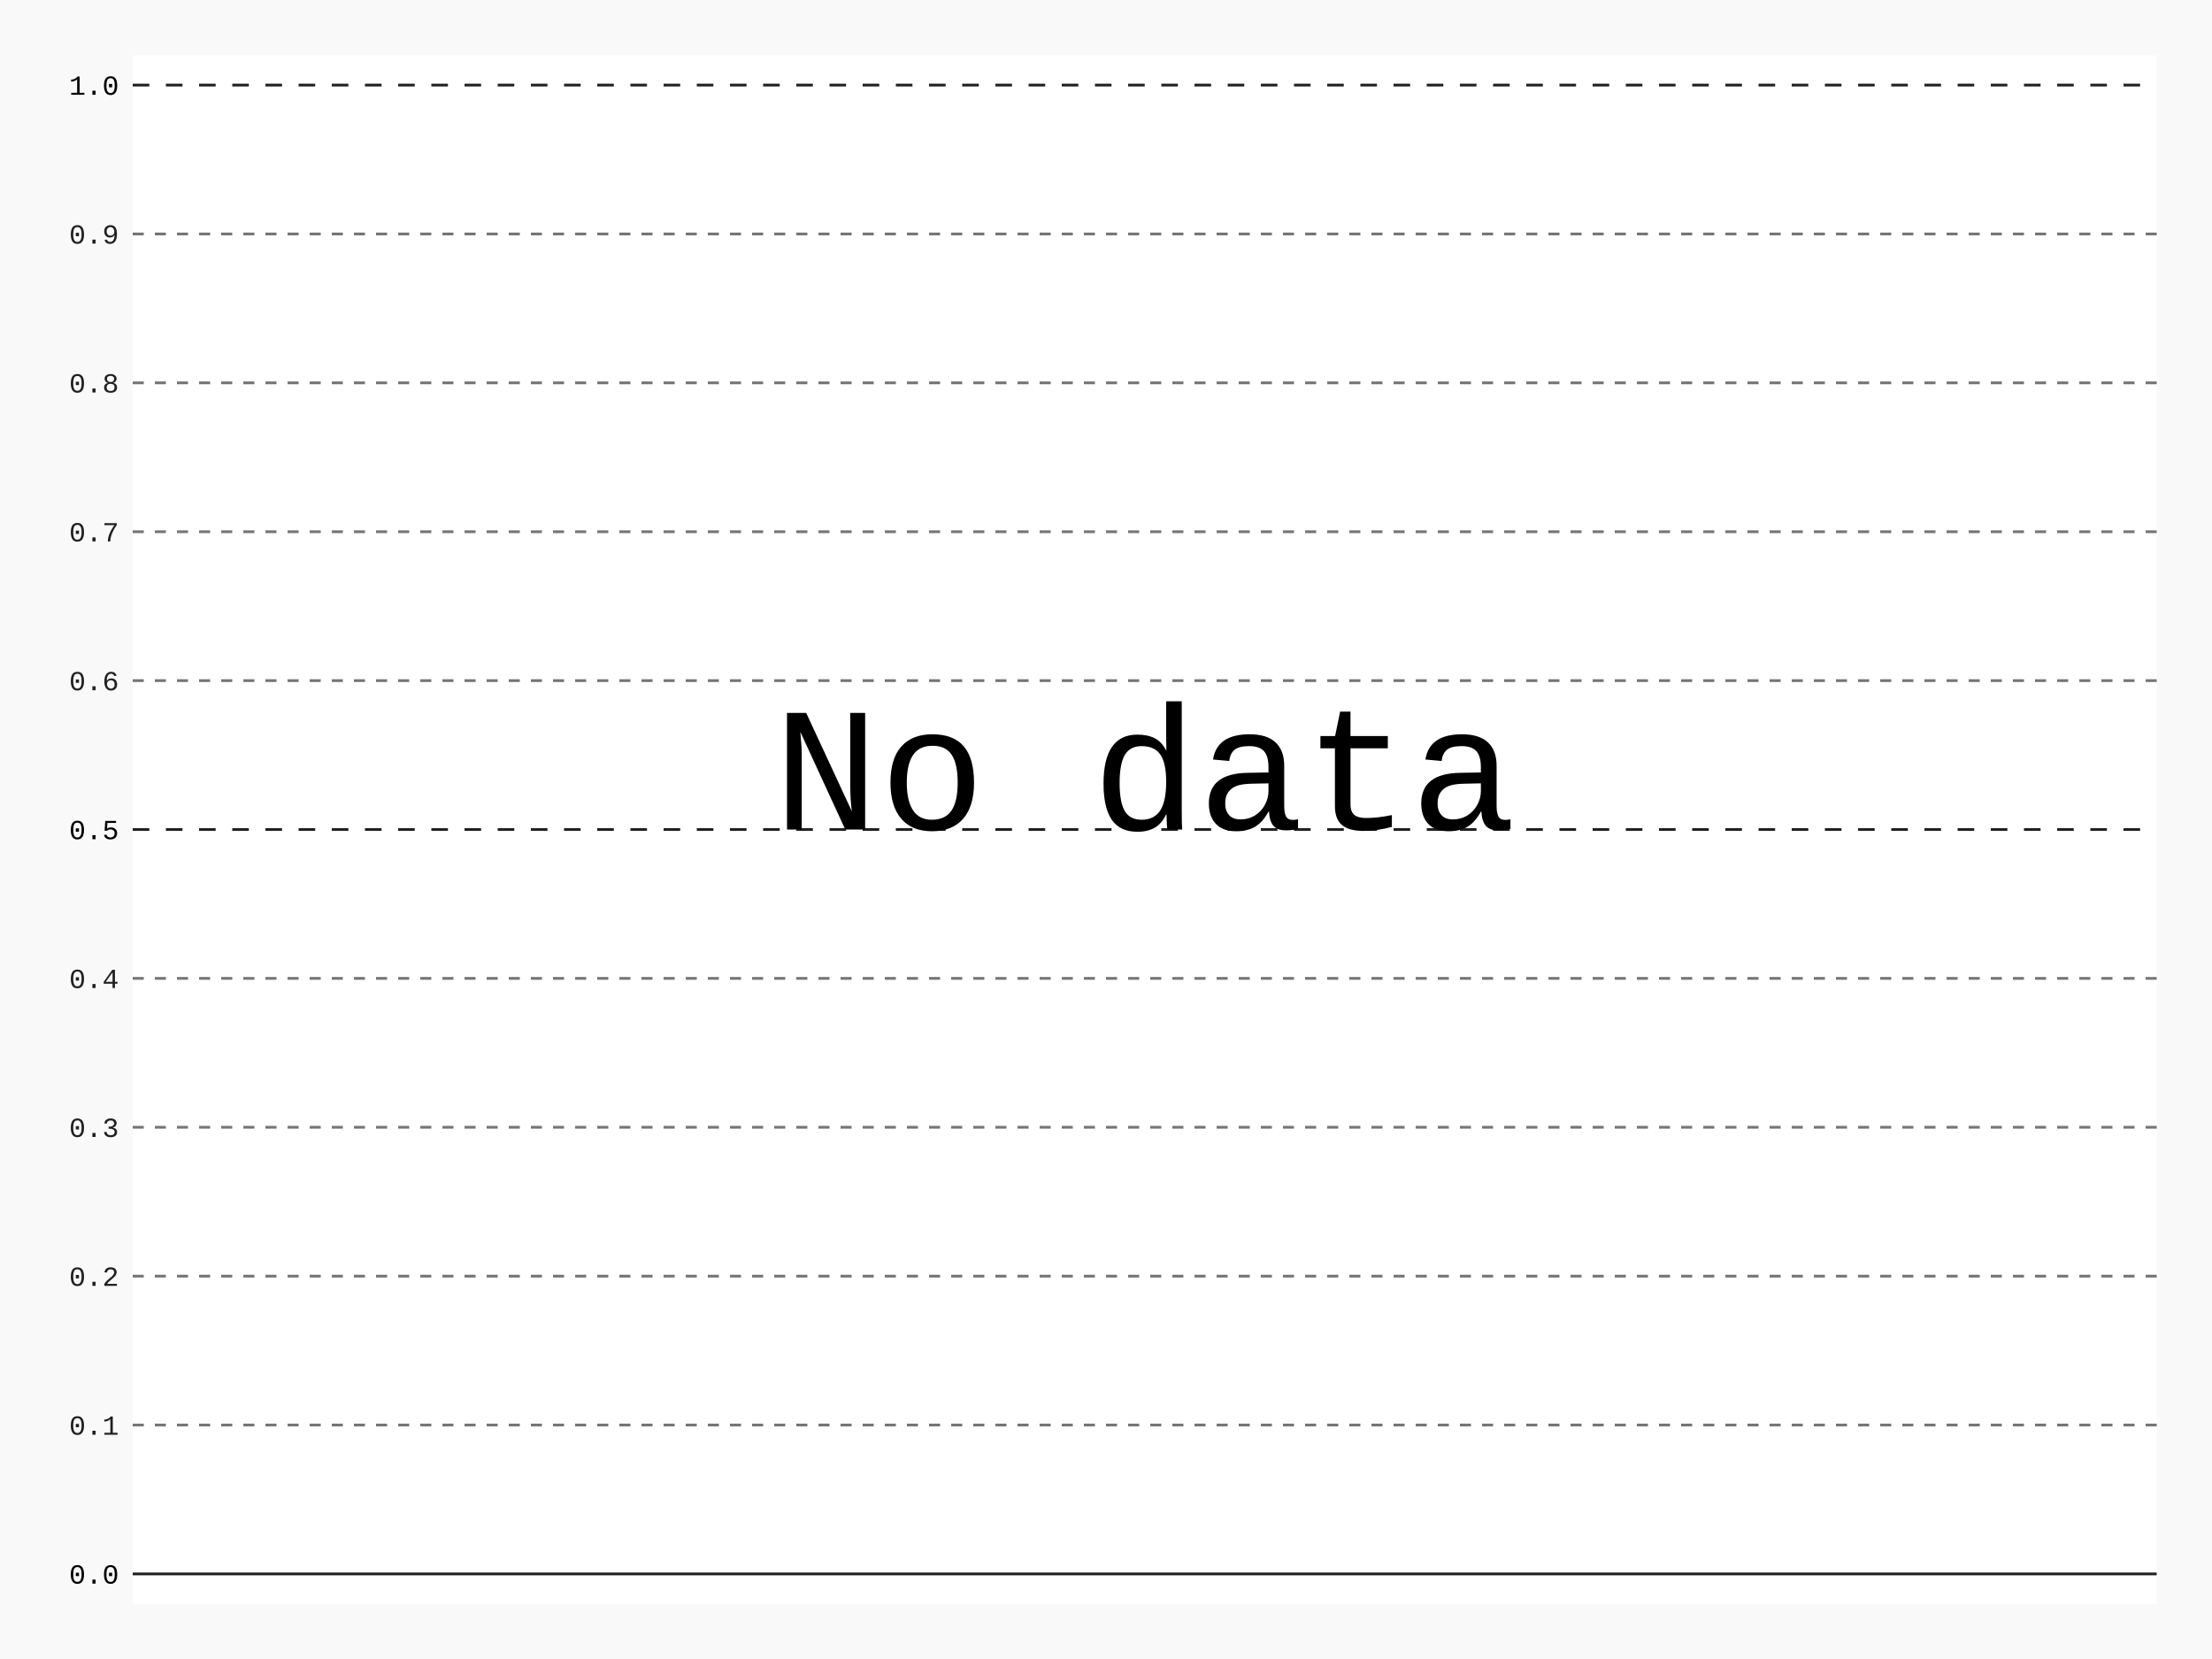
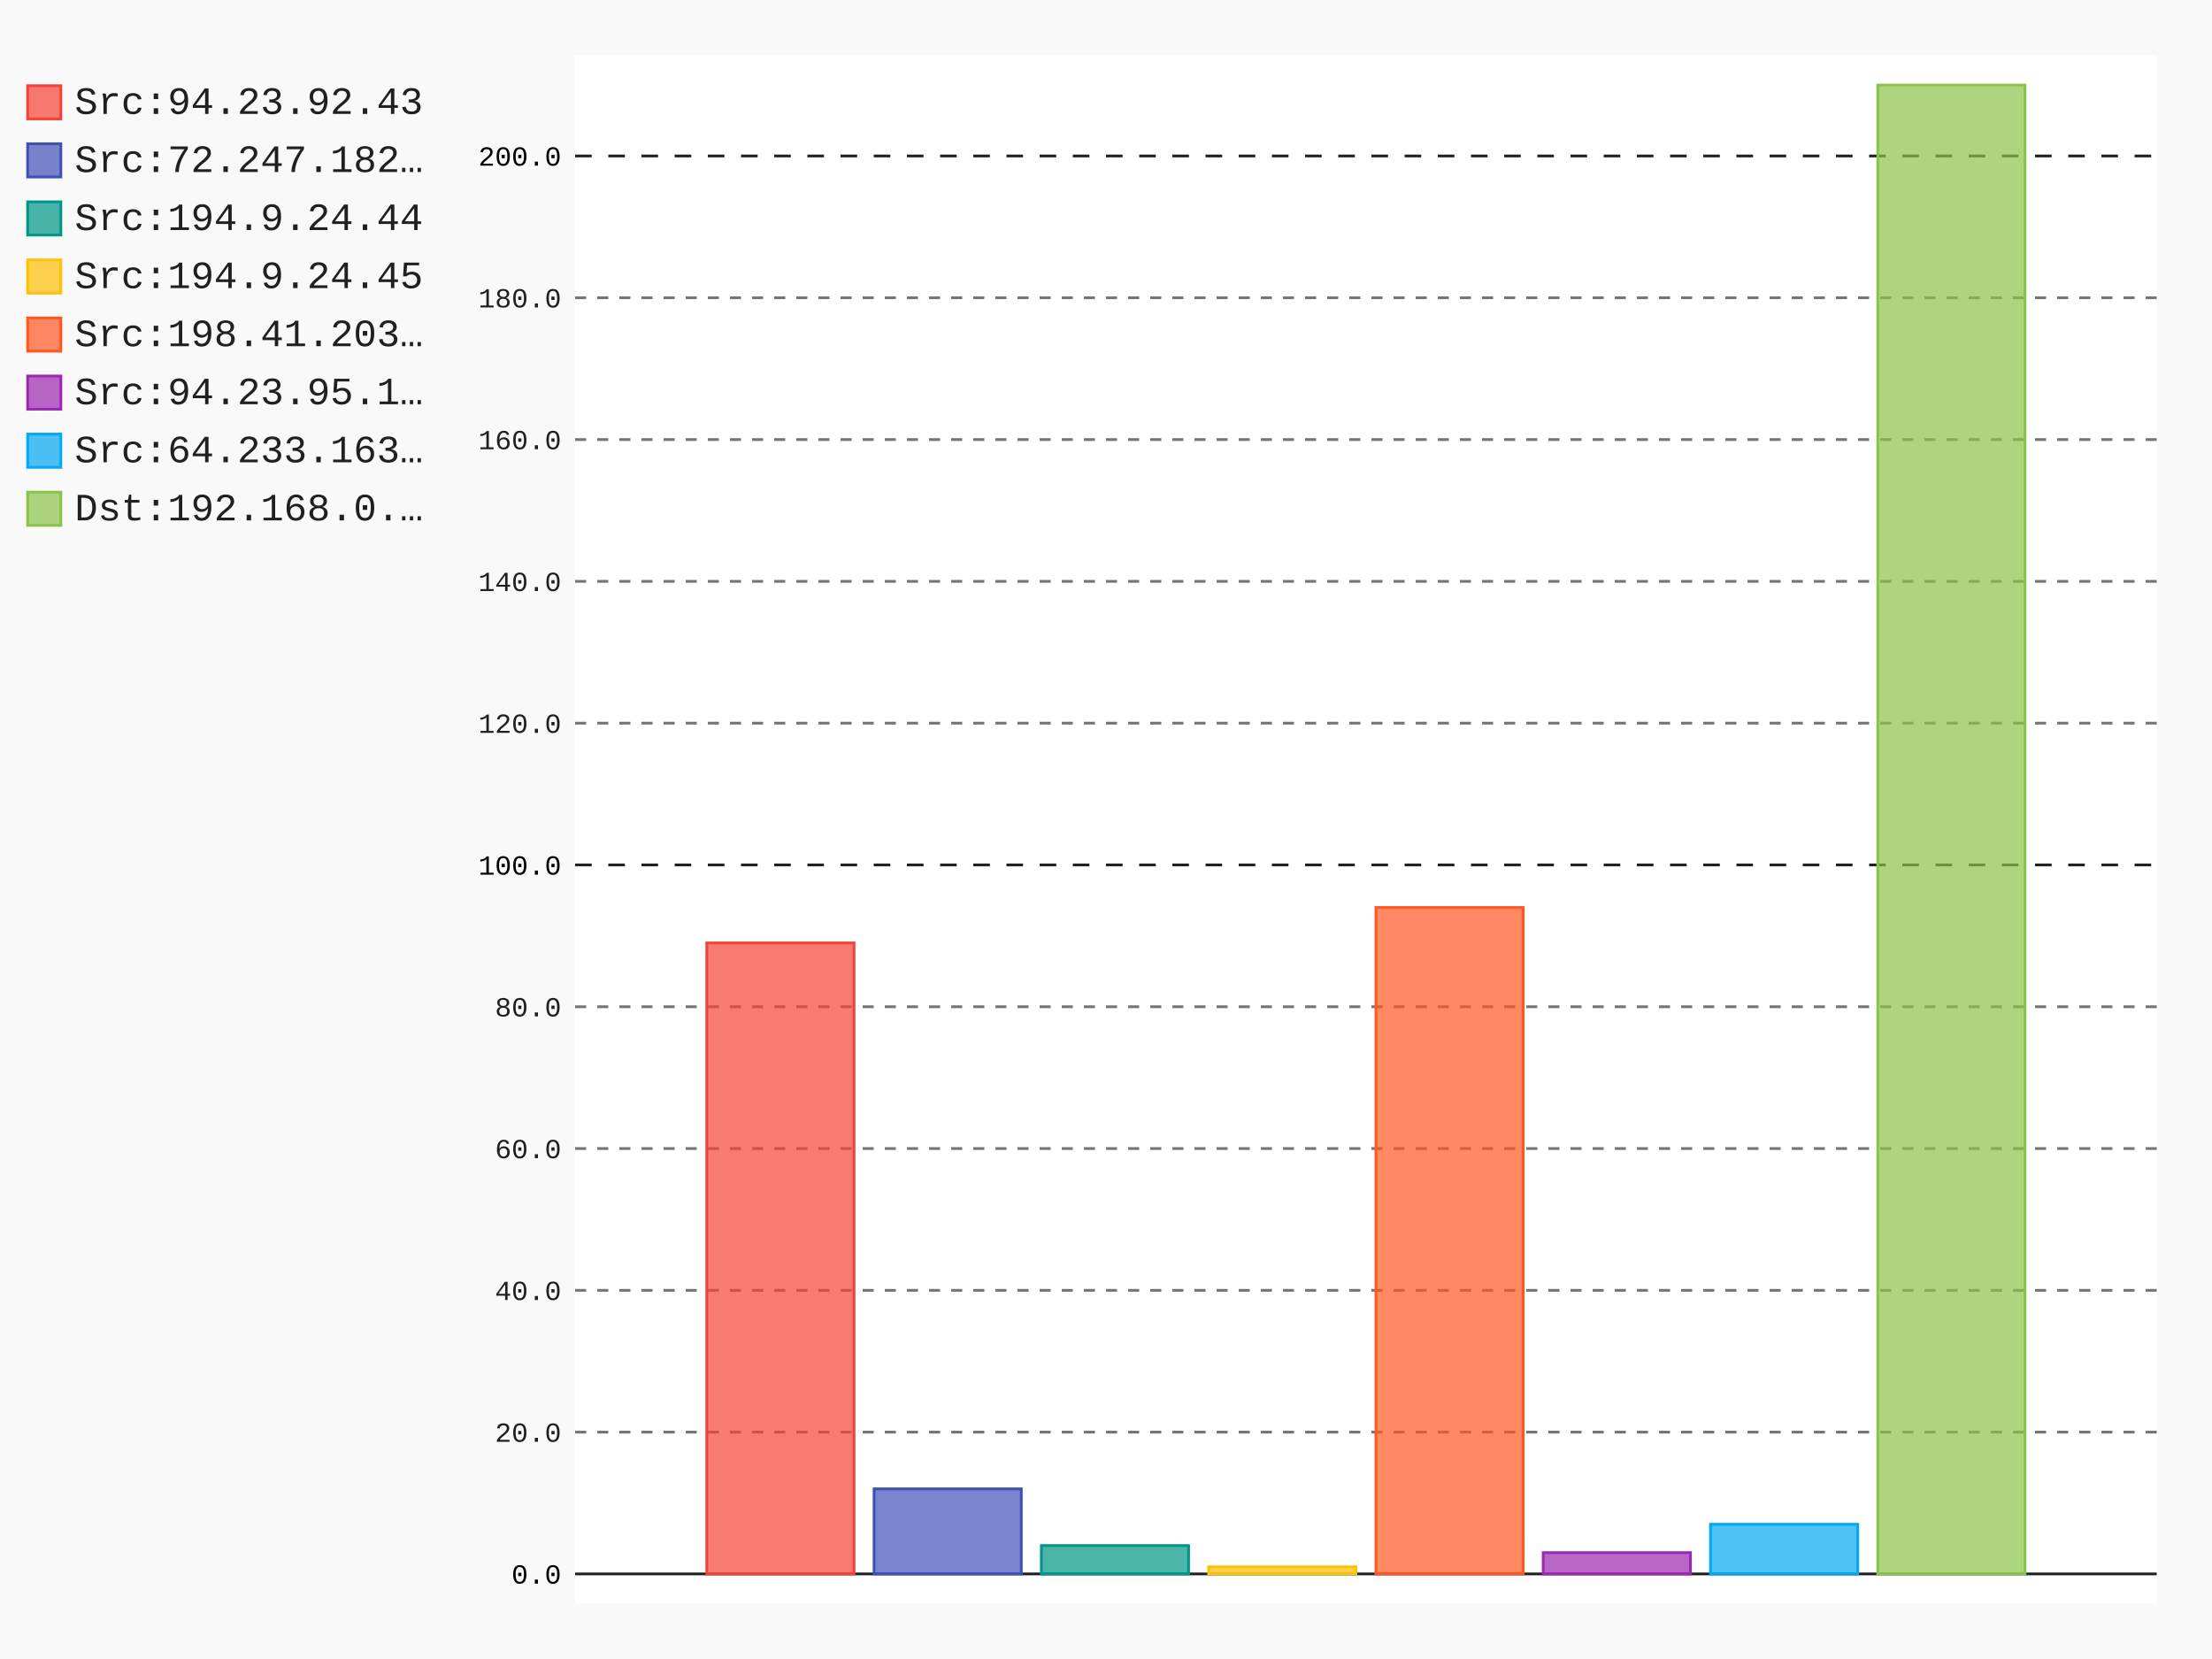
- <svg xmlns="http://www.w3.org/2000/svg" class="pygal-chart" id="chart-b41aac9e-d8bc-43fc-8f77-8a9a98242287" viewBox="0 0 800 600">
+ <svg xmlns="http://www.w3.org/2000/svg" class="pygal-chart" id="chart-15924c30-e845-4694-9224-784fd136171e" viewBox="0 0 800 600">
  <defs>
-     <style type="text/css">#chart-b41aac9e-d8bc-43fc-8f77-8a9a98242287{-webkit-user-select:none;-webkit-font-smoothing:antialiased;font-family:Consolas,"Liberation Mono",Menlo,Courier,monospace}#chart-b41aac9e-d8bc-43fc-8f77-8a9a98242287 .title{font-family:Consolas,"Liberation Mono",Menlo,Courier,monospace;font-size:16px}#chart-b41aac9e-d8bc-43fc-8f77-8a9a98242287 .legends .legend text{font-family:Consolas,"Liberation Mono",Menlo,Courier,monospace;font-size:14px}#chart-b41aac9e-d8bc-43fc-8f77-8a9a98242287 .axis text{font-family:Consolas,"Liberation Mono",Menlo,Courier,monospace;font-size:10px}#chart-b41aac9e-d8bc-43fc-8f77-8a9a98242287 .axis text.major{font-family:Consolas,"Liberation Mono",Menlo,Courier,monospace;font-size:10px}#chart-b41aac9e-d8bc-43fc-8f77-8a9a98242287 .text-overlay text.value{font-family:Consolas,"Liberation Mono",Menlo,Courier,monospace;font-size:16px}#chart-b41aac9e-d8bc-43fc-8f77-8a9a98242287 .text-overlay text.label{font-family:Consolas,"Liberation Mono",Menlo,Courier,monospace;font-size:10px}#chart-b41aac9e-d8bc-43fc-8f77-8a9a98242287 .tooltip{font-family:Consolas,"Liberation Mono",Menlo,Courier,monospace;font-size:14px}#chart-b41aac9e-d8bc-43fc-8f77-8a9a98242287 text.no_data{font-family:Consolas,"Liberation Mono",Menlo,Courier,monospace;font-size:64px}
- #chart-b41aac9e-d8bc-43fc-8f77-8a9a98242287{background-color:rgba(249,249,249,1)}#chart-b41aac9e-d8bc-43fc-8f77-8a9a98242287 path,#chart-b41aac9e-d8bc-43fc-8f77-8a9a98242287 line,#chart-b41aac9e-d8bc-43fc-8f77-8a9a98242287 rect,#chart-b41aac9e-d8bc-43fc-8f77-8a9a98242287 circle{-webkit-transition:150ms;-moz-transition:150ms;transition:150ms}#chart-b41aac9e-d8bc-43fc-8f77-8a9a98242287 .graph &gt; .background{fill:rgba(249,249,249,1)}#chart-b41aac9e-d8bc-43fc-8f77-8a9a98242287 .plot &gt; .background{fill:rgba(255,255,255,1)}#chart-b41aac9e-d8bc-43fc-8f77-8a9a98242287 .graph{fill:rgba(0,0,0,.87)}#chart-b41aac9e-d8bc-43fc-8f77-8a9a98242287 text.no_data{fill:rgba(0,0,0,1)}#chart-b41aac9e-d8bc-43fc-8f77-8a9a98242287 .title{fill:rgba(0,0,0,1)}#chart-b41aac9e-d8bc-43fc-8f77-8a9a98242287 .legends .legend text{fill:rgba(0,0,0,.87)}#chart-b41aac9e-d8bc-43fc-8f77-8a9a98242287 .legends .legend:hover text{fill:rgba(0,0,0,1)}#chart-b41aac9e-d8bc-43fc-8f77-8a9a98242287 .axis .line{stroke:rgba(0,0,0,1)}#chart-b41aac9e-d8bc-43fc-8f77-8a9a98242287 .axis .guide.line{stroke:rgba(0,0,0,.54)}#chart-b41aac9e-d8bc-43fc-8f77-8a9a98242287 .axis .major.line{stroke:rgba(0,0,0,.87)}#chart-b41aac9e-d8bc-43fc-8f77-8a9a98242287 .axis text.major{fill:rgba(0,0,0,1)}#chart-b41aac9e-d8bc-43fc-8f77-8a9a98242287 .axis.y .guides:hover .guide.line,#chart-b41aac9e-d8bc-43fc-8f77-8a9a98242287 .line-graph .axis.x .guides:hover .guide.line,#chart-b41aac9e-d8bc-43fc-8f77-8a9a98242287 .stackedline-graph .axis.x .guides:hover .guide.line,#chart-b41aac9e-d8bc-43fc-8f77-8a9a98242287 .xy-graph .axis.x .guides:hover .guide.line{stroke:rgba(0,0,0,1)}#chart-b41aac9e-d8bc-43fc-8f77-8a9a98242287 .axis .guides:hover text{fill:rgba(0,0,0,1)}#chart-b41aac9e-d8bc-43fc-8f77-8a9a98242287 .reactive{fill-opacity:.7}#chart-b41aac9e-d8bc-43fc-8f77-8a9a98242287 .ci{stroke:rgba(0,0,0,.87)}#chart-b41aac9e-d8bc-43fc-8f77-8a9a98242287 .reactive.active,#chart-b41aac9e-d8bc-43fc-8f77-8a9a98242287 .active .reactive{fill-opacity:.8;stroke-width:4}#chart-b41aac9e-d8bc-43fc-8f77-8a9a98242287 .series text{fill:rgba(0,0,0,1)}#chart-b41aac9e-d8bc-43fc-8f77-8a9a98242287 .tooltip rect{fill:rgba(255,255,255,1);stroke:rgba(0,0,0,1);-webkit-transition:opacity 150ms;-moz-transition:opacity 150ms;transition:opacity 150ms}#chart-b41aac9e-d8bc-43fc-8f77-8a9a98242287 .tooltip .label{fill:rgba(0,0,0,.87)}#chart-b41aac9e-d8bc-43fc-8f77-8a9a98242287 .tooltip .label{fill:rgba(0,0,0,.87)}#chart-b41aac9e-d8bc-43fc-8f77-8a9a98242287 .tooltip .legend{font-size:.8em;fill:rgba(0,0,0,.54)}#chart-b41aac9e-d8bc-43fc-8f77-8a9a98242287 .tooltip .x_label{font-size:.6em;fill:rgba(0,0,0,1)}#chart-b41aac9e-d8bc-43fc-8f77-8a9a98242287 .tooltip .xlink{font-size:.5em;text-decoration:underline}#chart-b41aac9e-d8bc-43fc-8f77-8a9a98242287 .tooltip .value{font-size:1.5em}#chart-b41aac9e-d8bc-43fc-8f77-8a9a98242287 .map-element{fill:rgba(255,255,255,1);stroke:rgba(0,0,0,.54) !important}#chart-b41aac9e-d8bc-43fc-8f77-8a9a98242287 .map-element .reactive{fill-opacity:inherit}
- #chart-b41aac9e-d8bc-43fc-8f77-8a9a98242287 text.no_data{text-anchor:middle}#chart-b41aac9e-d8bc-43fc-8f77-8a9a98242287 .guide.line{fill:none}#chart-b41aac9e-d8bc-43fc-8f77-8a9a98242287 .centered{text-anchor:middle}#chart-b41aac9e-d8bc-43fc-8f77-8a9a98242287 .title{text-anchor:middle}#chart-b41aac9e-d8bc-43fc-8f77-8a9a98242287 .legends .legend text{fill-opacity:1}#chart-b41aac9e-d8bc-43fc-8f77-8a9a98242287 .axis.x text{text-anchor:middle}#chart-b41aac9e-d8bc-43fc-8f77-8a9a98242287 .axis.x:not(.web) text[transform]{text-anchor:start}#chart-b41aac9e-d8bc-43fc-8f77-8a9a98242287 .axis.x:not(.web) text[transform].backwards{text-anchor:end}#chart-b41aac9e-d8bc-43fc-8f77-8a9a98242287 .axis.y text{text-anchor:end}#chart-b41aac9e-d8bc-43fc-8f77-8a9a98242287 .axis.y text[transform].backwards{text-anchor:start}#chart-b41aac9e-d8bc-43fc-8f77-8a9a98242287 .axis.y2 text{text-anchor:start}#chart-b41aac9e-d8bc-43fc-8f77-8a9a98242287 .axis.y2 text[transform].backwards{text-anchor:end}#chart-b41aac9e-d8bc-43fc-8f77-8a9a98242287 .axis .guide.line{stroke-dasharray:4,4}#chart-b41aac9e-d8bc-43fc-8f77-8a9a98242287 .axis .major.guide.line{stroke-dasharray:6,6}#chart-b41aac9e-d8bc-43fc-8f77-8a9a98242287 .horizontal .axis.y .guide.line,#chart-b41aac9e-d8bc-43fc-8f77-8a9a98242287 .horizontal .axis.y2 .guide.line,#chart-b41aac9e-d8bc-43fc-8f77-8a9a98242287 .vertical .axis.x .guide.line{opacity:0}#chart-b41aac9e-d8bc-43fc-8f77-8a9a98242287 .horizontal .axis.always_show .guide.line,#chart-b41aac9e-d8bc-43fc-8f77-8a9a98242287 .vertical .axis.always_show .guide.line{opacity:1 !important}#chart-b41aac9e-d8bc-43fc-8f77-8a9a98242287 .axis.y .guides:hover .guide.line,#chart-b41aac9e-d8bc-43fc-8f77-8a9a98242287 .axis.y2 .guides:hover .guide.line,#chart-b41aac9e-d8bc-43fc-8f77-8a9a98242287 .axis.x .guides:hover .guide.line{opacity:1}#chart-b41aac9e-d8bc-43fc-8f77-8a9a98242287 .axis .guides:hover text{opacity:1}#chart-b41aac9e-d8bc-43fc-8f77-8a9a98242287 .nofill{fill:none}#chart-b41aac9e-d8bc-43fc-8f77-8a9a98242287 .subtle-fill{fill-opacity:.2}#chart-b41aac9e-d8bc-43fc-8f77-8a9a98242287 .dot{stroke-width:1px;fill-opacity:1}#chart-b41aac9e-d8bc-43fc-8f77-8a9a98242287 .dot.active{stroke-width:5px}#chart-b41aac9e-d8bc-43fc-8f77-8a9a98242287 .dot.negative{fill:transparent}#chart-b41aac9e-d8bc-43fc-8f77-8a9a98242287 text,#chart-b41aac9e-d8bc-43fc-8f77-8a9a98242287 tspan{stroke:none !important}#chart-b41aac9e-d8bc-43fc-8f77-8a9a98242287 .series text.active{opacity:1}#chart-b41aac9e-d8bc-43fc-8f77-8a9a98242287 .tooltip rect{fill-opacity:.95;stroke-width:.5}#chart-b41aac9e-d8bc-43fc-8f77-8a9a98242287 .tooltip text{fill-opacity:1}#chart-b41aac9e-d8bc-43fc-8f77-8a9a98242287 .showable{visibility:hidden}#chart-b41aac9e-d8bc-43fc-8f77-8a9a98242287 .showable.shown{visibility:visible}</style>
+     <style type="text/css">#chart-15924c30-e845-4694-9224-784fd136171e{-webkit-user-select:none;-webkit-font-smoothing:antialiased;font-family:Consolas,"Liberation Mono",Menlo,Courier,monospace}#chart-15924c30-e845-4694-9224-784fd136171e .title{font-family:Consolas,"Liberation Mono",Menlo,Courier,monospace;font-size:16px}#chart-15924c30-e845-4694-9224-784fd136171e .legends .legend text{font-family:Consolas,"Liberation Mono",Menlo,Courier,monospace;font-size:14px}#chart-15924c30-e845-4694-9224-784fd136171e .axis text{font-family:Consolas,"Liberation Mono",Menlo,Courier,monospace;font-size:10px}#chart-15924c30-e845-4694-9224-784fd136171e .axis text.major{font-family:Consolas,"Liberation Mono",Menlo,Courier,monospace;font-size:10px}#chart-15924c30-e845-4694-9224-784fd136171e .text-overlay text.value{font-family:Consolas,"Liberation Mono",Menlo,Courier,monospace;font-size:16px}#chart-15924c30-e845-4694-9224-784fd136171e .text-overlay text.label{font-family:Consolas,"Liberation Mono",Menlo,Courier,monospace;font-size:10px}#chart-15924c30-e845-4694-9224-784fd136171e .tooltip{font-family:Consolas,"Liberation Mono",Menlo,Courier,monospace;font-size:14px}#chart-15924c30-e845-4694-9224-784fd136171e text.no_data{font-family:Consolas,"Liberation Mono",Menlo,Courier,monospace;font-size:64px}
+ #chart-15924c30-e845-4694-9224-784fd136171e{background-color:rgba(249,249,249,1)}#chart-15924c30-e845-4694-9224-784fd136171e path,#chart-15924c30-e845-4694-9224-784fd136171e line,#chart-15924c30-e845-4694-9224-784fd136171e rect,#chart-15924c30-e845-4694-9224-784fd136171e circle{-webkit-transition:150ms;-moz-transition:150ms;transition:150ms}#chart-15924c30-e845-4694-9224-784fd136171e .graph &gt; .background{fill:rgba(249,249,249,1)}#chart-15924c30-e845-4694-9224-784fd136171e .plot &gt; .background{fill:rgba(255,255,255,1)}#chart-15924c30-e845-4694-9224-784fd136171e .graph{fill:rgba(0,0,0,.87)}#chart-15924c30-e845-4694-9224-784fd136171e text.no_data{fill:rgba(0,0,0,1)}#chart-15924c30-e845-4694-9224-784fd136171e .title{fill:rgba(0,0,0,1)}#chart-15924c30-e845-4694-9224-784fd136171e .legends .legend text{fill:rgba(0,0,0,.87)}#chart-15924c30-e845-4694-9224-784fd136171e .legends .legend:hover text{fill:rgba(0,0,0,1)}#chart-15924c30-e845-4694-9224-784fd136171e .axis .line{stroke:rgba(0,0,0,1)}#chart-15924c30-e845-4694-9224-784fd136171e .axis .guide.line{stroke:rgba(0,0,0,.54)}#chart-15924c30-e845-4694-9224-784fd136171e .axis .major.line{stroke:rgba(0,0,0,.87)}#chart-15924c30-e845-4694-9224-784fd136171e .axis text.major{fill:rgba(0,0,0,1)}#chart-15924c30-e845-4694-9224-784fd136171e .axis.y .guides:hover .guide.line,#chart-15924c30-e845-4694-9224-784fd136171e .line-graph .axis.x .guides:hover .guide.line,#chart-15924c30-e845-4694-9224-784fd136171e .stackedline-graph .axis.x .guides:hover .guide.line,#chart-15924c30-e845-4694-9224-784fd136171e .xy-graph .axis.x .guides:hover .guide.line{stroke:rgba(0,0,0,1)}#chart-15924c30-e845-4694-9224-784fd136171e .axis .guides:hover text{fill:rgba(0,0,0,1)}#chart-15924c30-e845-4694-9224-784fd136171e .reactive{fill-opacity:.7}#chart-15924c30-e845-4694-9224-784fd136171e .ci{stroke:rgba(0,0,0,.87)}#chart-15924c30-e845-4694-9224-784fd136171e .reactive.active,#chart-15924c30-e845-4694-9224-784fd136171e .active .reactive{fill-opacity:.8;stroke-width:4}#chart-15924c30-e845-4694-9224-784fd136171e .series text{fill:rgba(0,0,0,1)}#chart-15924c30-e845-4694-9224-784fd136171e .tooltip rect{fill:rgba(255,255,255,1);stroke:rgba(0,0,0,1);-webkit-transition:opacity 150ms;-moz-transition:opacity 150ms;transition:opacity 150ms}#chart-15924c30-e845-4694-9224-784fd136171e .tooltip .label{fill:rgba(0,0,0,.87)}#chart-15924c30-e845-4694-9224-784fd136171e .tooltip .label{fill:rgba(0,0,0,.87)}#chart-15924c30-e845-4694-9224-784fd136171e .tooltip .legend{font-size:.8em;fill:rgba(0,0,0,.54)}#chart-15924c30-e845-4694-9224-784fd136171e .tooltip .x_label{font-size:.6em;fill:rgba(0,0,0,1)}#chart-15924c30-e845-4694-9224-784fd136171e .tooltip .xlink{font-size:.5em;text-decoration:underline}#chart-15924c30-e845-4694-9224-784fd136171e .tooltip .value{font-size:1.5em}#chart-15924c30-e845-4694-9224-784fd136171e .map-element{fill:rgba(255,255,255,1);stroke:rgba(0,0,0,.54) !important}#chart-15924c30-e845-4694-9224-784fd136171e .map-element .reactive{fill-opacity:inherit}#chart-15924c30-e845-4694-9224-784fd136171e .color-0,#chart-15924c30-e845-4694-9224-784fd136171e .color-0 a:visited{stroke:#F44336;fill:#F44336}#chart-15924c30-e845-4694-9224-784fd136171e .color-1,#chart-15924c30-e845-4694-9224-784fd136171e .color-1 a:visited{stroke:#3F51B5;fill:#3F51B5}#chart-15924c30-e845-4694-9224-784fd136171e .color-2,#chart-15924c30-e845-4694-9224-784fd136171e .color-2 a:visited{stroke:#009688;fill:#009688}#chart-15924c30-e845-4694-9224-784fd136171e .color-3,#chart-15924c30-e845-4694-9224-784fd136171e .color-3 a:visited{stroke:#FFC107;fill:#FFC107}#chart-15924c30-e845-4694-9224-784fd136171e .color-4,#chart-15924c30-e845-4694-9224-784fd136171e .color-4 a:visited{stroke:#FF5722;fill:#FF5722}#chart-15924c30-e845-4694-9224-784fd136171e .color-5,#chart-15924c30-e845-4694-9224-784fd136171e .color-5 a:visited{stroke:#9C27B0;fill:#9C27B0}#chart-15924c30-e845-4694-9224-784fd136171e .color-6,#chart-15924c30-e845-4694-9224-784fd136171e .color-6 a:visited{stroke:#03A9F4;fill:#03A9F4}#chart-15924c30-e845-4694-9224-784fd136171e .color-7,#chart-15924c30-e845-4694-9224-784fd136171e .color-7 a:visited{stroke:#8BC34A;fill:#8BC34A}#chart-15924c30-e845-4694-9224-784fd136171e .text-overlay .color-0 text{fill:black}#chart-15924c30-e845-4694-9224-784fd136171e .text-overlay .color-1 text{fill:black}#chart-15924c30-e845-4694-9224-784fd136171e .text-overlay .color-2 text{fill:black}#chart-15924c30-e845-4694-9224-784fd136171e .text-overlay .color-3 text{fill:black}#chart-15924c30-e845-4694-9224-784fd136171e .text-overlay .color-4 text{fill:black}#chart-15924c30-e845-4694-9224-784fd136171e .text-overlay .color-5 text{fill:black}#chart-15924c30-e845-4694-9224-784fd136171e .text-overlay .color-6 text{fill:black}#chart-15924c30-e845-4694-9224-784fd136171e .text-overlay .color-7 text{fill:black}
+ #chart-15924c30-e845-4694-9224-784fd136171e text.no_data{text-anchor:middle}#chart-15924c30-e845-4694-9224-784fd136171e .guide.line{fill:none}#chart-15924c30-e845-4694-9224-784fd136171e .centered{text-anchor:middle}#chart-15924c30-e845-4694-9224-784fd136171e .title{text-anchor:middle}#chart-15924c30-e845-4694-9224-784fd136171e .legends .legend text{fill-opacity:1}#chart-15924c30-e845-4694-9224-784fd136171e .axis.x text{text-anchor:middle}#chart-15924c30-e845-4694-9224-784fd136171e .axis.x:not(.web) text[transform]{text-anchor:start}#chart-15924c30-e845-4694-9224-784fd136171e .axis.x:not(.web) text[transform].backwards{text-anchor:end}#chart-15924c30-e845-4694-9224-784fd136171e .axis.y text{text-anchor:end}#chart-15924c30-e845-4694-9224-784fd136171e .axis.y text[transform].backwards{text-anchor:start}#chart-15924c30-e845-4694-9224-784fd136171e .axis.y2 text{text-anchor:start}#chart-15924c30-e845-4694-9224-784fd136171e .axis.y2 text[transform].backwards{text-anchor:end}#chart-15924c30-e845-4694-9224-784fd136171e .axis .guide.line{stroke-dasharray:4,4}#chart-15924c30-e845-4694-9224-784fd136171e .axis .major.guide.line{stroke-dasharray:6,6}#chart-15924c30-e845-4694-9224-784fd136171e .horizontal .axis.y .guide.line,#chart-15924c30-e845-4694-9224-784fd136171e .horizontal .axis.y2 .guide.line,#chart-15924c30-e845-4694-9224-784fd136171e .vertical .axis.x .guide.line{opacity:0}#chart-15924c30-e845-4694-9224-784fd136171e .horizontal .axis.always_show .guide.line,#chart-15924c30-e845-4694-9224-784fd136171e .vertical .axis.always_show .guide.line{opacity:1 !important}#chart-15924c30-e845-4694-9224-784fd136171e .axis.y .guides:hover .guide.line,#chart-15924c30-e845-4694-9224-784fd136171e .axis.y2 .guides:hover .guide.line,#chart-15924c30-e845-4694-9224-784fd136171e .axis.x .guides:hover .guide.line{opacity:1}#chart-15924c30-e845-4694-9224-784fd136171e .axis .guides:hover text{opacity:1}#chart-15924c30-e845-4694-9224-784fd136171e .nofill{fill:none}#chart-15924c30-e845-4694-9224-784fd136171e .subtle-fill{fill-opacity:.2}#chart-15924c30-e845-4694-9224-784fd136171e .dot{stroke-width:1px;fill-opacity:1}#chart-15924c30-e845-4694-9224-784fd136171e .dot.active{stroke-width:5px}#chart-15924c30-e845-4694-9224-784fd136171e .dot.negative{fill:transparent}#chart-15924c30-e845-4694-9224-784fd136171e text,#chart-15924c30-e845-4694-9224-784fd136171e tspan{stroke:none !important}#chart-15924c30-e845-4694-9224-784fd136171e .series text.active{opacity:1}#chart-15924c30-e845-4694-9224-784fd136171e .tooltip rect{fill-opacity:.95;stroke-width:.5}#chart-15924c30-e845-4694-9224-784fd136171e .tooltip text{fill-opacity:1}#chart-15924c30-e845-4694-9224-784fd136171e .showable{visibility:hidden}#chart-15924c30-e845-4694-9224-784fd136171e .showable.shown{visibility:visible}</style>
  </defs>
  <g class="graph bar-graph vertical">
    <rect class="background" height="600" width="800" x="0" y="0" />
-     <g class="plot" transform="translate(48, 20)">
-       <rect class="background" height="560" width="732.0" x="0" y="0" />
+     <g class="plot" transform="translate(208, 20)">
+       <rect class="background" height="560" width="572.0" x="0" y="0" />
      <g class="axis y">
        <g class="guides">
-           <path class="major line" d="M0 549.231 h732" />
+           <path class="major line" d="M0 549.231 h572" />
          <text class="major" x="-5" y="552.731">0.0</text>
        </g>
        <g class="guides">
-           <path class="guide line" d="M0 495.385 h732" />
-           <text class="" x="-5" y="498.885">0.1</text>
+           <path class="guide line" d="M0 497.949 h572" />
+           <text class="" x="-5" y="501.449">20.0</text>
        </g>
        <g class="guides">
-           <path class="guide line" d="M0 441.538 h732" />
-           <text class="" x="-5" y="445.038">0.2</text>
+           <path class="guide line" d="M0 446.667 h572" />
+           <text class="" x="-5" y="450.167">40.0</text>
        </g>
        <g class="guides">
-           <path class="guide line" d="M0 387.692 h732" />
-           <text class="" x="-5" y="391.192">0.3</text>
+           <path class="guide line" d="M0 395.385 h572" />
+           <text class="" x="-5" y="398.885">60.0</text>
        </g>
        <g class="guides">
-           <path class="guide line" d="M0 333.846 h732" />
-           <text class="" x="-5" y="337.346">0.4</text>
+           <path class="guide line" d="M0 344.103 h572" />
+           <text class="" x="-5" y="347.603">80.0</text>
        </g>
        <g class="guides">
-           <path class="major guide line" d="M0 280 h732" />
-           <text class="major" x="-5" y="283.5">0.5</text>
+           <path class="major guide line" d="M0 292.821 h572" />
+           <text class="major" x="-5" y="296.321">100.0</text>
        </g>
        <g class="guides">
-           <path class="guide line" d="M0 226.154 h732" />
-           <text class="" x="-5" y="229.654">0.6</text>
+           <path class="guide line" d="M0 241.538 h572" />
+           <text class="" x="-5" y="245.038">120.0</text>
        </g>
        <g class="guides">
-           <path class="guide line" d="M0 172.308 h732" />
-           <text class="" x="-5" y="175.808">0.7</text>
+           <path class="guide line" d="M0 190.256 h572" />
+           <text class="" x="-5" y="193.756">140.0</text>
        </g>
        <g class="guides">
-           <path class="guide line" d="M0 118.462 h732" />
-           <text class="" x="-5" y="121.962">0.8</text>
+           <path class="guide line" d="M0 138.974 h572" />
+           <text class="" x="-5" y="142.474">160.0</text>
        </g>
        <g class="guides">
-           <path class="guide line" d="M0 64.615 h732" />
-           <text class="" x="-5" y="68.115">0.9</text>
+           <path class="guide line" d="M0 87.692 h572" />
+           <text class="" x="-5" y="91.192">180.0</text>
        </g>
        <g class="guides">
-           <path class="major guide line" d="M0 10.769 h732" />
-           <text class="major" x="-5" y="14.269">1.0</text>
+           <path class="major guide line" d="M0 36.41 h572" />
+           <text class="major" x="-5" y="39.91">200.0</text>
+         </g>
+       </g>
+       <g class="series serie-0 color-0">
+         <g class="bars">
+           <g class="bar">
+             <rect class="rect reactive tooltip-trigger" height="228.205" rx="0" ry="0" width="53.24" x="47.63" y="321.026" />
+           </g>
+         </g>
+       </g>
+       <g class="series serie-1 color-1">
+         <g class="bars">
+           <g class="bar">
+             <rect class="rect reactive tooltip-trigger" height="30.769" rx="0" ry="0" width="53.24" x="108.13" y="518.462" />
+           </g>
+         </g>
+       </g>
+       <g class="series serie-2 color-2">
+         <g class="bars">
+           <g class="bar">
+             <rect class="rect reactive tooltip-trigger" height="10.256" rx="0" ry="0" width="53.24" x="168.63" y="538.974" />
+           </g>
+         </g>
+       </g>
+       <g class="series serie-3 color-3">
+         <g class="bars">
+           <g class="bar">
+             <rect class="rect reactive tooltip-trigger" height="2.564" rx="0" ry="0" width="53.24" x="229.13" y="546.667" />
+           </g>
+         </g>
+       </g>
+       <g class="series serie-4 color-4">
+         <g class="bars">
+           <g class="bar">
+             <rect class="rect reactive tooltip-trigger" height="241.026" rx="0" ry="0" width="53.24" x="289.63" y="308.205" />
+           </g>
+         </g>
+       </g>
+       <g class="series serie-5 color-5">
+         <g class="bars">
+           <g class="bar">
+             <rect class="rect reactive tooltip-trigger" height="7.692" rx="0" ry="0" width="53.24" x="350.13" y="541.538" />
+           </g>
+         </g>
+       </g>
+       <g class="series serie-6 color-6">
+         <g class="bars">
+           <g class="bar">
+             <rect class="rect reactive tooltip-trigger" height="17.949" rx="0" ry="0" width="53.24" x="410.63" y="531.282" />
+           </g>
+         </g>
+       </g>
+       <g class="series serie-7 color-7">
+         <g class="bars">
+           <g class="bar">
+             <rect class="rect reactive tooltip-trigger" height="538.462" rx="0" ry="0" width="53.24" x="471.13" y="10.769" />
+           </g>
        </g>
      </g>
    </g>
    <g class="titles" />
-     <g class="plot overlay" transform="translate(48, 20)" />
-     <g class="plot text-overlay" transform="translate(48, 20)">
-       <text class="no_data" x="366.0" y="280.0">No data</text>
+     <g class="plot overlay" transform="translate(208, 20)">
+       <g class="series serie-0 color-0" />
+       <g class="series serie-1 color-1" />
+       <g class="series serie-2 color-2" />
+       <g class="series serie-3 color-3" />
+       <g class="series serie-4 color-4" />
+       <g class="series serie-5 color-5" />
+       <g class="series serie-6 color-6" />
+       <g class="series serie-7 color-7" />
    </g>
-     <g class="plot tooltip-overlay" transform="translate(48, 20)">
+     <g class="plot text-overlay" transform="translate(208, 20)">
+       <g class="series serie-0 color-0" />
+       <g class="series serie-1 color-1" />
+       <g class="series serie-2 color-2" />
+       <g class="series serie-3 color-3" />
+       <g class="series serie-4 color-4" />
+       <g class="series serie-5 color-5" />
+       <g class="series serie-6 color-6" />
+       <g class="series serie-7 color-7" />
+     </g>
+     <g class="plot tooltip-overlay" transform="translate(208, 20)">
      <g class="tooltip" style="opacity: 0" transform="translate(0 0)">
        <rect class="tooltip-box" height="0" rx="0" ry="0" width="0" />
        <g class="text" />
      </g>
    </g>
-     <g class="legends" transform="translate(10, 30)" />
+     <g class="legends" transform="translate(10, 30)">
+       <g class="legend reactive activate-serie" id="activate-serie-0">
+         <rect class="color-0 reactive" height="12" width="12" x="0.0" y="1.0" />
+         <text x="17.0" y="11.2">Src:94.23.92.43</text>
+       </g>
+       <g class="legend reactive activate-serie" id="activate-serie-1">
+         <rect class="color-1 reactive" height="12" width="12" x="0.0" y="22.0" />
+         <text x="17.0" y="32.2">Src:72.247.182…</text>
+       </g>
+       <g class="legend reactive activate-serie" id="activate-serie-2">
+         <rect class="color-2 reactive" height="12" width="12" x="0.0" y="43.0" />
+         <text x="17.0" y="53.2">Src:194.9.24.44</text>
+       </g>
+       <g class="legend reactive activate-serie" id="activate-serie-3">
+         <rect class="color-3 reactive" height="12" width="12" x="0.0" y="64.0" />
+         <text x="17.0" y="74.2">Src:194.9.24.45</text>
+       </g>
+       <g class="legend reactive activate-serie" id="activate-serie-4">
+         <rect class="color-4 reactive" height="12" width="12" x="0.0" y="85.0" />
+         <text x="17.0" y="95.2">Src:198.41.203…</text>
+       </g>
+       <g class="legend reactive activate-serie" id="activate-serie-5">
+         <rect class="color-5 reactive" height="12" width="12" x="0.0" y="106.0" />
+         <text x="17.0" y="116.2">Src:94.23.95.1…</text>
+       </g>
+       <g class="legend reactive activate-serie" id="activate-serie-6">
+         <rect class="color-6 reactive" height="12" width="12" x="0.0" y="127.0" />
+         <text x="17.0" y="137.2">Src:64.233.163…</text>
+       </g>
+       <g class="legend reactive activate-serie" id="activate-serie-7">
+         <rect class="color-7 reactive" height="12" width="12" x="0.0" y="148.0" />
+         <text x="17.0" y="158.2">Dst:192.168.0.…</text>
+       </g>
+     </g>
    <g class="legends" transform="translate(790, 30)" />
  </g>
</svg>
